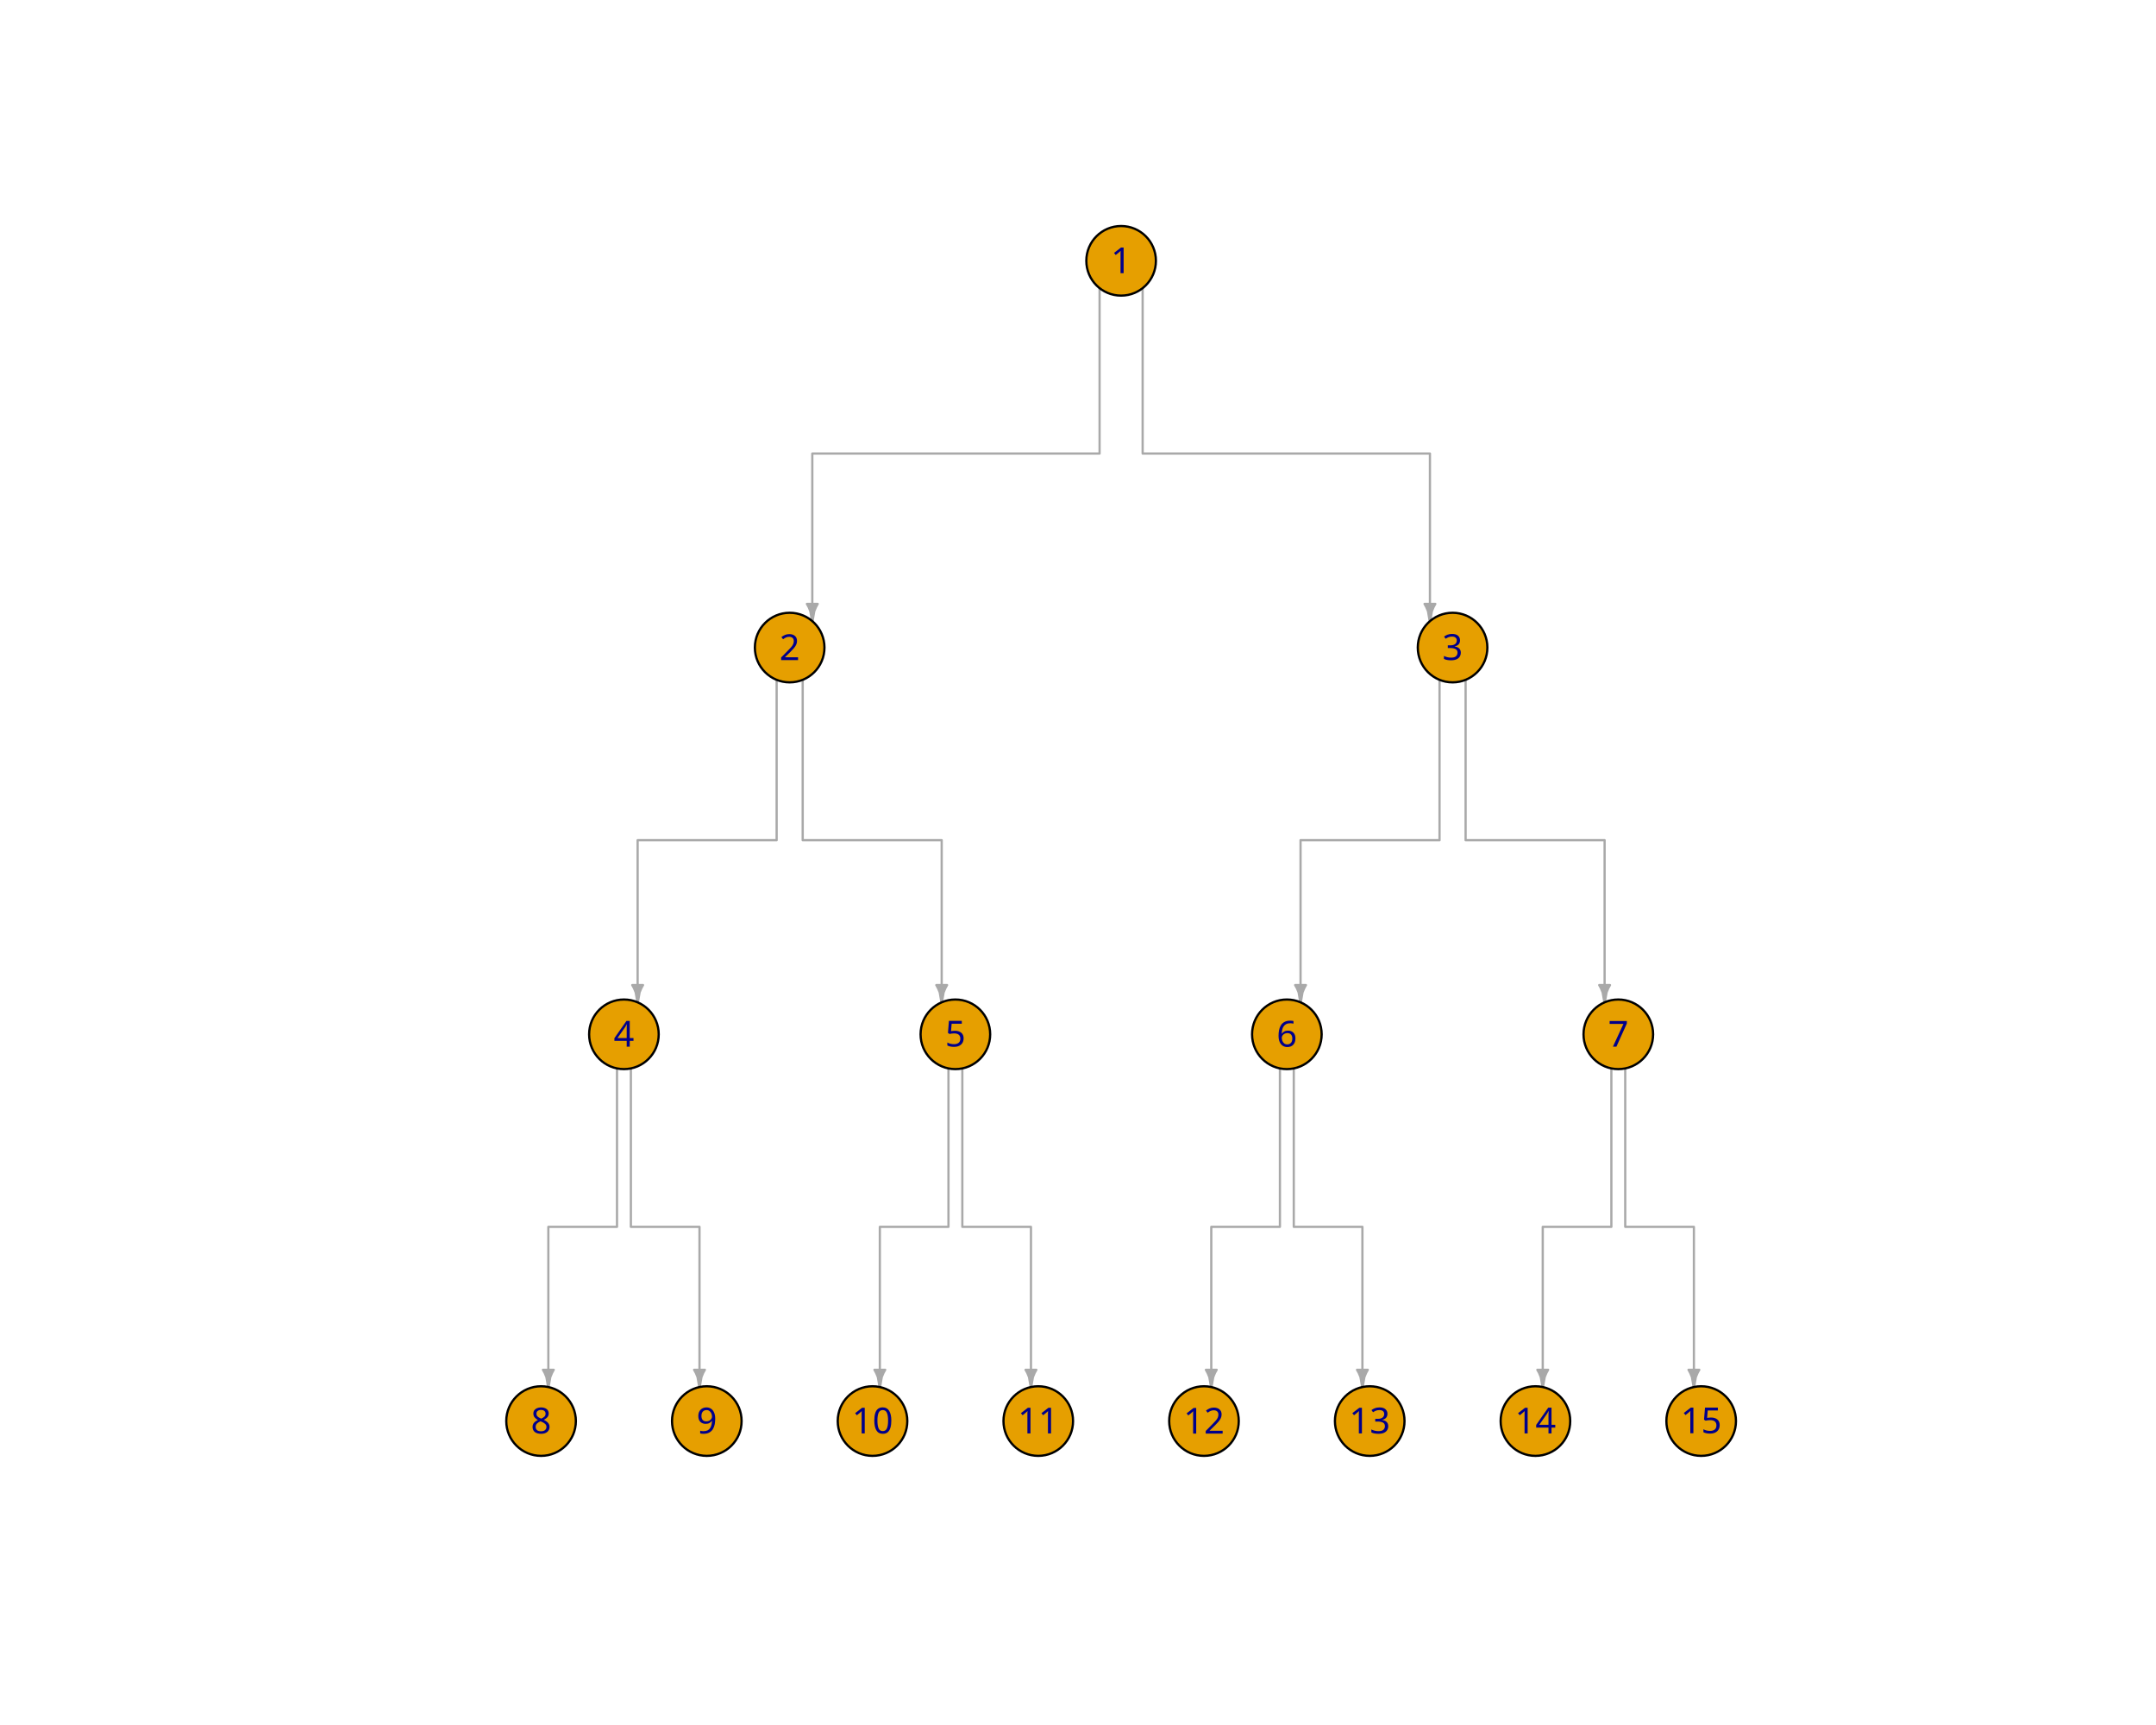
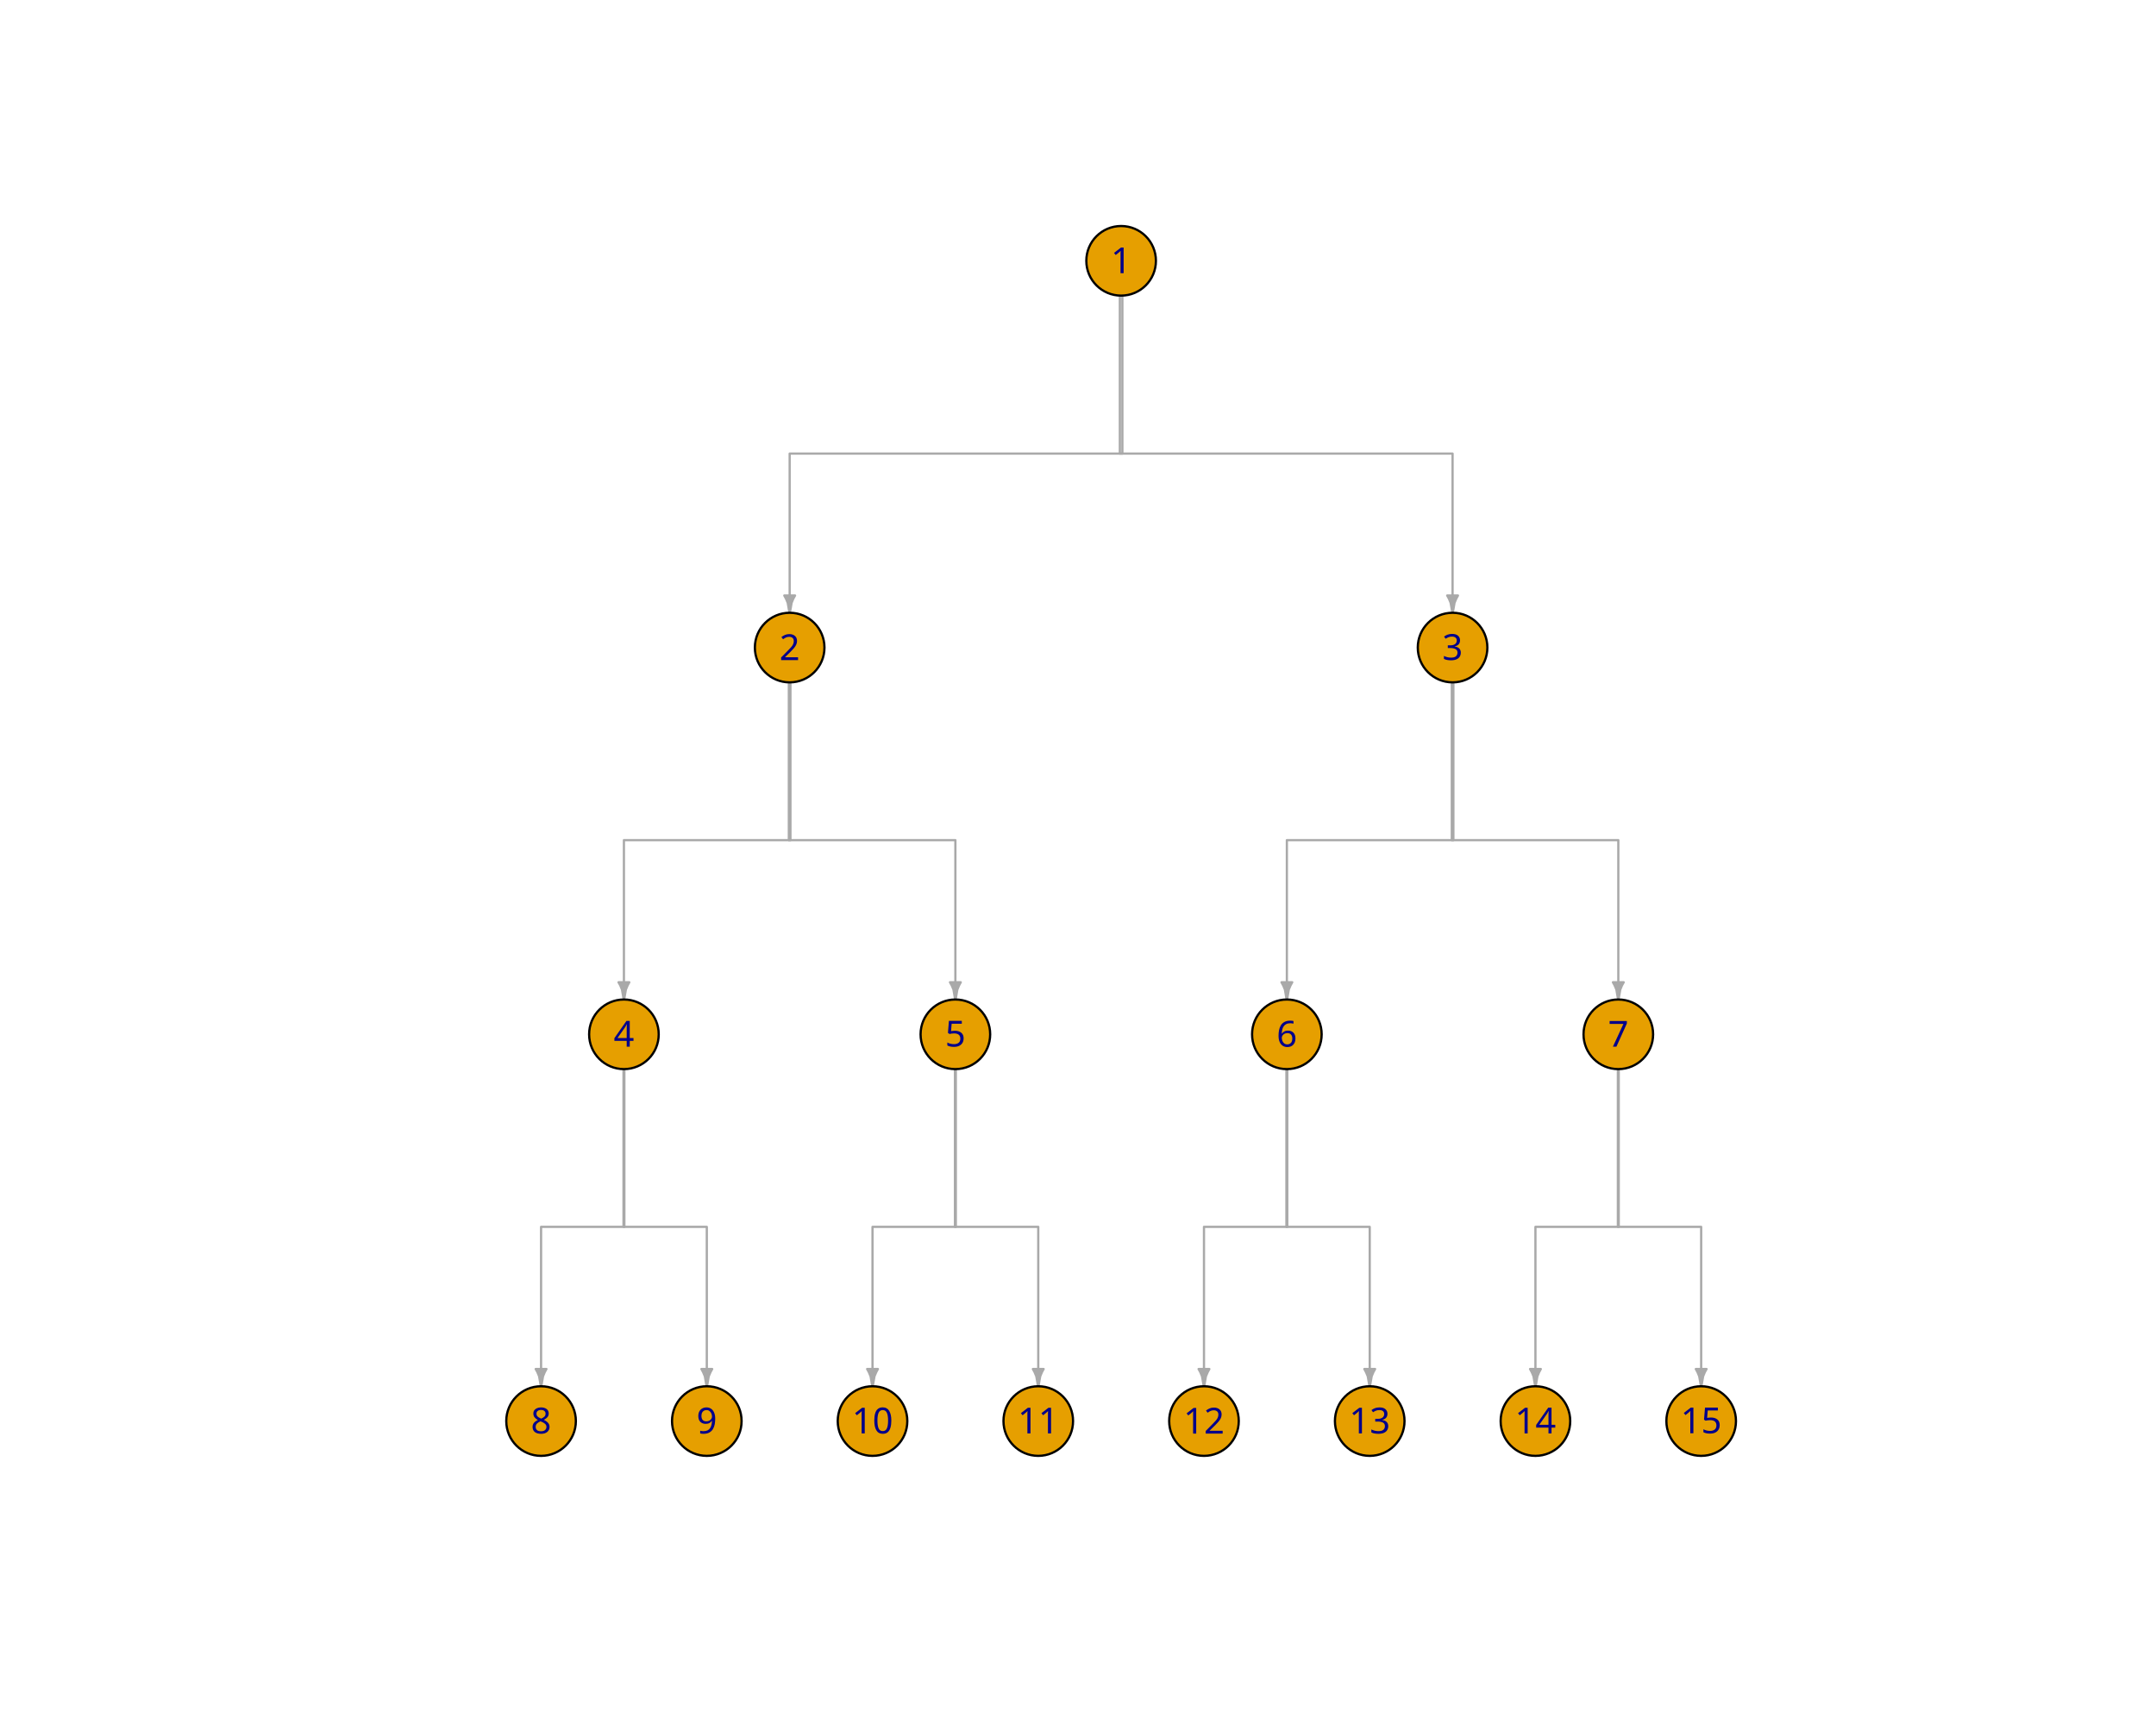
<svg xmlns="http://www.w3.org/2000/svg" class="svglite" data-engine-version="2.0" width="720.00pt" height="576.00pt" viewBox="0 0 720.00 576.00">
  <defs>
    <style type="text/css">
    .svglite line, .svglite polyline, .svglite polygon, .svglite path, .svglite rect, .svglite circle {
      fill: none;
      stroke: #000000;
      stroke-linecap: round;
      stroke-linejoin: round;
      stroke-miterlimit: 10.00;
    }
  </style>
  </defs>
  <rect width="100%" height="100%" style="stroke: none; fill: #FFFFFF;" />
  <defs>
    <clipPath id="cpMC4wMHw3MjAuMDB8MC4wMHw1NzYuMDA=">
      <rect x="0.00" y="0.00" width="720.00" height="576.00" />
    </clipPath>
  </defs>
  <g clip-path="url(#cpMC4wMHw3MjAuMDB8MC4wMHw1NzYuMDA=)">
</g>
  <defs>
    <clipPath id="cpNTkuMDR8Njg5Ljc2fDU5LjA0fDUwMi41Ng==">
      <rect x="59.04" y="59.04" width="630.72" height="443.52" />
    </clipPath>
  </defs>
  <g clip-path="url(#cpNTkuMDR8Njg5Ljc2fDU5LjA0fDUwMi41Ng==)">
-     <polyline points="367.21,95.48 367.21,151.44 271.27,151.44 271.27,207.41 " style="stroke-width: 0.75; stroke: #A9A9A9;" />
-     <polygon points="269.47,201.65 270.05,202.70 270.62,204.08 271.20,207.41 271.34,207.41 271.92,204.08 272.50,202.70 273.07,201.65 " style="stroke-width: 0.75; stroke: #A9A9A9; fill: #A9A9A9;" />
-     <polyline points="381.59,95.48 381.59,151.44 477.53,151.44 477.53,207.41 " style="stroke-width: 0.75; stroke: #A9A9A9;" />
-     <polygon points="475.73,201.65 476.30,202.70 476.88,204.08 477.46,207.41 477.60,207.41 478.18,204.08 478.75,202.70 479.33,201.65 " style="stroke-width: 0.75; stroke: #A9A9A9; fill: #A9A9A9;" />
-     <polyline points="259.36,226.38 259.36,280.54 212.94,280.54 212.94,334.69 " style="stroke-width: 0.75; stroke: #A9A9A9;" />
-     <polygon points="211.14,328.93 211.72,329.98 212.29,331.36 212.87,334.69 213.01,334.69 213.59,331.36 214.16,329.98 214.74,328.93 " style="stroke-width: 0.75; stroke: #A9A9A9; fill: #A9A9A9;" />
-     <polyline points="268.06,226.38 268.06,280.54 314.48,280.54 314.48,334.69 " style="stroke-width: 0.75; stroke: #A9A9A9;" />
-     <polygon points="312.68,328.93 313.25,329.98 313.83,331.36 314.40,334.69 314.55,334.69 315.12,331.36 315.70,329.98 316.28,328.93 " style="stroke-width: 0.75; stroke: #A9A9A9; fill: #A9A9A9;" />
-     <polyline points="480.74,226.38 480.74,280.54 434.32,280.54 434.32,334.69 " style="stroke-width: 0.75; stroke: #A9A9A9;" />
-     <polygon points="432.52,328.93 433.10,329.98 433.68,331.36 434.25,334.69 434.40,334.69 434.97,331.36 435.55,329.98 436.12,328.93 " style="stroke-width: 0.75; stroke: #A9A9A9; fill: #A9A9A9;" />
-     <polyline points="489.44,226.38 489.44,280.54 535.86,280.54 535.86,334.69 " style="stroke-width: 0.75; stroke: #A9A9A9;" />
-     <polygon points="534.06,328.93 534.64,329.98 535.21,331.36 535.79,334.69 535.93,334.69 536.51,331.36 537.08,329.98 537.66,328.93 " style="stroke-width: 0.75; stroke: #A9A9A9; fill: #A9A9A9;" />
-     <polyline points="206.05,356.17 206.05,409.66 183.12,409.66 183.12,463.15 " style="stroke-width: 0.75; stroke: #A9A9A9;" />
-     <polygon points="181.32,457.39 181.90,458.44 182.48,459.82 183.05,463.15 183.20,463.15 183.77,459.82 184.35,458.44 184.92,457.39 " style="stroke-width: 0.75; stroke: #A9A9A9; fill: #A9A9A9;" />
-     <polyline points="210.68,356.17 210.68,409.66 233.60,409.66 233.60,463.15 " style="stroke-width: 0.75; stroke: #A9A9A9;" />
-     <polygon points="231.80,457.39 232.38,458.44 232.95,459.82 233.53,463.15 233.67,463.15 234.25,459.82 234.82,458.44 235.40,457.39 " style="stroke-width: 0.75; stroke: #A9A9A9; fill: #A9A9A9;" />
-     <polyline points="316.74,356.17 316.74,409.66 293.82,409.66 293.82,463.15 " style="stroke-width: 0.75; stroke: #A9A9A9;" />
-     <polygon points="292.02,457.39 292.59,458.44 293.17,459.82 293.74,463.15 293.89,463.15 294.46,459.82 295.04,458.44 295.62,457.39 " style="stroke-width: 0.75; stroke: #A9A9A9; fill: #A9A9A9;" />
-     <polyline points="321.37,356.17 321.37,409.66 344.29,409.66 344.29,463.15 " style="stroke-width: 0.75; stroke: #A9A9A9;" />
-     <polygon points="342.49,457.39 343.07,458.44 343.64,459.82 344.22,463.15 344.36,463.15 344.94,459.82 345.52,458.44 346.09,457.39 " style="stroke-width: 0.75; stroke: #A9A9A9; fill: #A9A9A9;" />
-     <polyline points="427.43,356.17 427.43,409.66 404.51,409.66 404.51,463.15 " style="stroke-width: 0.75; stroke: #A9A9A9;" />
-     <polygon points="402.71,457.39 403.28,458.44 403.86,459.82 404.44,463.15 404.58,463.15 405.16,459.82 405.73,458.44 406.31,457.39 " style="stroke-width: 0.75; stroke: #A9A9A9; fill: #A9A9A9;" />
-     <polyline points="432.06,356.17 432.06,409.66 454.98,409.66 454.98,463.15 " style="stroke-width: 0.75; stroke: #A9A9A9;" />
-     <polygon points="453.18,457.39 453.76,458.44 454.34,459.82 454.91,463.15 455.06,463.15 455.63,459.82 456.21,458.44 456.78,457.39 " style="stroke-width: 0.75; stroke: #A9A9A9; fill: #A9A9A9;" />
-     <polyline points="538.12,356.17 538.12,409.66 515.20,409.66 515.20,463.15 " style="stroke-width: 0.75; stroke: #A9A9A9;" />
-     <polygon points="513.40,457.39 513.98,458.44 514.55,459.82 515.13,463.15 515.27,463.15 515.85,459.82 516.42,458.44 517.00,457.39 " style="stroke-width: 0.75; stroke: #A9A9A9; fill: #A9A9A9;" />
-     <polyline points="542.75,356.17 542.75,409.66 565.68,409.66 565.68,463.15 " style="stroke-width: 0.75; stroke: #A9A9A9;" />
-     <polygon points="563.88,457.39 564.45,458.44 565.03,459.82 565.60,463.15 565.75,463.15 566.32,459.82 566.90,458.44 567.48,457.39 " style="stroke-width: 0.75; stroke: #A9A9A9; fill: #A9A9A9;" />
+     <polyline points="374.82,98.31 374.82,151.46 263.71,151.46 263.71,204.61 " style="stroke-width: 0.75; stroke: #A9A9A9;" />
+     <polygon points="261.91,198.85 262.48,199.90 263.06,201.28 263.64,204.61 263.78,204.61 264.36,201.28 264.93,199.90 265.51,198.85 " style="stroke-width: 0.75; stroke: #A9A9A9; fill: #A9A9A9;" />
+     <polyline points="373.98,98.31 373.98,151.46 485.09,151.46 485.09,204.61 " style="stroke-width: 0.75; stroke: #A9A9A9;" />
+     <polygon points="483.29,198.85 483.87,199.90 484.44,201.28 485.02,204.61 485.16,204.61 485.74,201.28 486.32,199.90 486.89,198.85 " style="stroke-width: 0.75; stroke: #A9A9A9; fill: #A9A9A9;" />
+     <polyline points="263.97,227.34 263.97,280.54 208.36,280.54 208.36,333.75 " style="stroke-width: 0.75; stroke: #A9A9A9;" />
+     <polygon points="206.56,327.99 207.14,329.04 207.71,330.42 208.29,333.75 208.43,333.75 209.01,330.42 209.59,329.04 210.16,327.99 " style="stroke-width: 0.75; stroke: #A9A9A9; fill: #A9A9A9;" />
+     <polyline points="263.44,227.34 263.44,280.54 319.05,280.54 319.05,333.75 " style="stroke-width: 0.75; stroke: #A9A9A9;" />
+     <polygon points="317.25,327.99 317.83,329.04 318.41,330.42 318.98,333.75 319.13,333.75 319.70,330.42 320.28,329.04 320.85,327.99 " style="stroke-width: 0.75; stroke: #A9A9A9; fill: #A9A9A9;" />
+     <polyline points="485.36,227.34 485.36,280.54 429.75,280.54 429.75,333.75 " style="stroke-width: 0.75; stroke: #A9A9A9;" />
+     <polygon points="427.95,327.99 428.52,329.04 429.10,330.42 429.67,333.75 429.82,333.75 430.39,330.42 430.97,329.04 431.55,327.99 " style="stroke-width: 0.75; stroke: #A9A9A9; fill: #A9A9A9;" />
+     <polyline points="484.83,227.34 484.83,280.54 540.44,280.54 540.44,333.75 " style="stroke-width: 0.75; stroke: #A9A9A9;" />
+     <polygon points="538.64,327.99 539.21,329.04 539.79,330.42 540.37,333.75 540.51,333.75 541.09,330.42 541.66,329.04 542.24,327.99 " style="stroke-width: 0.75; stroke: #A9A9A9; fill: #A9A9A9;" />
+     <polyline points="208.51,356.44 208.51,409.66 180.69,409.66 180.69,462.89 " style="stroke-width: 0.75; stroke: #A9A9A9;" />
+     <polygon points="178.89,457.13 179.47,458.19 180.04,459.56 180.62,462.89 180.76,462.89 181.34,459.56 181.91,458.19 182.49,457.13 " style="stroke-width: 0.75; stroke: #A9A9A9; fill: #A9A9A9;" />
+     <polyline points="208.22,356.44 208.22,409.66 236.04,409.66 236.04,462.89 " style="stroke-width: 0.75; stroke: #A9A9A9;" />
+     <polygon points="234.24,457.13 234.81,458.19 235.39,459.56 235.96,462.89 236.11,462.89 236.68,459.56 237.26,458.19 237.84,457.13 " style="stroke-width: 0.75; stroke: #A9A9A9; fill: #A9A9A9;" />
+     <polyline points="319.20,356.44 319.20,409.66 291.38,409.66 291.38,462.89 " style="stroke-width: 0.75; stroke: #A9A9A9;" />
+     <polygon points="289.58,457.13 290.16,458.19 290.73,459.56 291.31,462.89 291.45,462.89 292.03,459.56 292.61,458.19 293.18,457.13 " style="stroke-width: 0.75; stroke: #A9A9A9; fill: #A9A9A9;" />
+     <polyline points="318.91,356.44 318.91,409.66 346.73,409.66 346.73,462.89 " style="stroke-width: 0.75; stroke: #A9A9A9;" />
+     <polygon points="344.93,457.13 345.50,458.19 346.08,459.56 346.66,462.89 346.80,462.89 347.38,459.56 347.95,458.19 348.53,457.13 " style="stroke-width: 0.75; stroke: #A9A9A9; fill: #A9A9A9;" />
+     <polyline points="429.89,356.44 429.89,409.66 402.07,409.66 402.07,462.89 " style="stroke-width: 0.75; stroke: #A9A9A9;" />
+     <polygon points="400.27,457.13 400.85,458.19 401.42,459.56 402.00,462.89 402.14,462.89 402.72,459.56 403.30,458.19 403.87,457.13 " style="stroke-width: 0.75; stroke: #A9A9A9; fill: #A9A9A9;" />
+     <polyline points="429.60,356.44 429.60,409.66 457.42,409.66 457.42,462.89 " style="stroke-width: 0.75; stroke: #A9A9A9;" />
+     <polygon points="455.62,457.13 456.19,458.19 456.77,459.56 457.35,462.89 457.49,462.89 458.07,459.56 458.64,458.19 459.22,457.13 " style="stroke-width: 0.75; stroke: #A9A9A9; fill: #A9A9A9;" />
+     <polyline points="540.58,356.44 540.58,409.66 512.76,409.66 512.76,462.89 " style="stroke-width: 0.75; stroke: #A9A9A9;" />
+     <polygon points="510.96,457.13 511.54,458.19 512.12,459.56 512.69,462.89 512.84,462.89 513.41,459.56 513.99,458.19 514.56,457.13 " style="stroke-width: 0.75; stroke: #A9A9A9; fill: #A9A9A9;" />
+     <polyline points="540.29,356.44 540.29,409.66 568.11,409.66 568.11,462.89 " style="stroke-width: 0.75; stroke: #A9A9A9;" />
+     <polygon points="566.31,457.13 566.89,458.19 567.46,459.56 568.04,462.89 568.18,462.89 568.76,459.56 569.33,458.19 569.91,457.13 " style="stroke-width: 0.75; stroke: #A9A9A9; fill: #A9A9A9;" />
    <circle cx="374.40" cy="87.09" r="11.62" style="stroke-width: 0.75; fill: #E69F00;" />
    <circle cx="263.71" cy="216.23" r="11.62" style="stroke-width: 0.75; fill: #E69F00;" />
    <circle cx="485.09" cy="216.23" r="11.62" style="stroke-width: 0.75; fill: #E69F00;" />
    <circle cx="208.36" cy="345.37" r="11.62" style="stroke-width: 0.75; fill: #E69F00;" />
    <circle cx="319.05" cy="345.37" r="11.62" style="stroke-width: 0.75; fill: #E69F00;" />
    <circle cx="429.75" cy="345.37" r="11.62" style="stroke-width: 0.75; fill: #E69F00;" />
    <circle cx="540.44" cy="345.37" r="11.62" style="stroke-width: 0.75; fill: #E69F00;" />
    <circle cx="180.69" cy="474.51" r="11.62" style="stroke-width: 0.75; fill: #E69F00;" />
    <circle cx="236.04" cy="474.51" r="11.62" style="stroke-width: 0.75; fill: #E69F00;" />
    <circle cx="291.38" cy="474.51" r="11.62" style="stroke-width: 0.75; fill: #E69F00;" />
    <circle cx="346.73" cy="474.51" r="11.62" style="stroke-width: 0.75; fill: #E69F00;" />
    <circle cx="402.07" cy="474.51" r="11.62" style="stroke-width: 0.75; fill: #E69F00;" />
    <circle cx="457.42" cy="474.51" r="11.62" style="stroke-width: 0.75; fill: #E69F00;" />
    <circle cx="512.76" cy="474.51" r="11.62" style="stroke-width: 0.75; fill: #E69F00;" />
    <circle cx="568.11" cy="474.51" r="11.62" style="stroke-width: 0.75; fill: #E69F00;" />
  </g>
  <g clip-path="url(#cpMC4wMHw3MjAuMDB8MC4wMHw1NzYuMDA=)">
    <text x="374.40" y="91.22" text-anchor="middle" style="font-size: 12.00px; fill: #00008B; font-family: sans;" textLength="6.67px" lengthAdjust="spacingAndGlyphs">1</text>
    <text x="263.71" y="220.42" text-anchor="middle" style="font-size: 12.00px; fill: #00008B; font-family: sans;" textLength="6.67px" lengthAdjust="spacingAndGlyphs">2</text>
    <text x="485.09" y="220.36" text-anchor="middle" style="font-size: 12.00px; fill: #00008B; font-family: sans;" textLength="6.67px" lengthAdjust="spacingAndGlyphs">3</text>
    <text x="208.36" y="349.50" text-anchor="middle" style="font-size: 12.00px; fill: #00008B; font-family: sans;" textLength="6.67px" lengthAdjust="spacingAndGlyphs">4</text>
    <text x="319.05" y="349.44" text-anchor="middle" style="font-size: 12.00px; fill: #00008B; font-family: sans;" textLength="6.67px" lengthAdjust="spacingAndGlyphs">5</text>
    <text x="429.75" y="349.50" text-anchor="middle" style="font-size: 12.00px; fill: #00008B; font-family: sans;" textLength="6.67px" lengthAdjust="spacingAndGlyphs">6</text>
    <text x="540.44" y="349.50" text-anchor="middle" style="font-size: 12.00px; fill: #00008B; font-family: sans;" textLength="6.67px" lengthAdjust="spacingAndGlyphs">7</text>
    <text x="180.69" y="478.64" text-anchor="middle" style="font-size: 12.00px; fill: #00008B; font-family: sans;" textLength="6.67px" lengthAdjust="spacingAndGlyphs">8</text>
    <text x="236.04" y="478.64" text-anchor="middle" style="font-size: 12.00px; fill: #00008B; font-family: sans;" textLength="6.67px" lengthAdjust="spacingAndGlyphs">9</text>
    <text x="291.38" y="478.64" text-anchor="middle" style="font-size: 12.00px; fill: #00008B; font-family: sans;" textLength="13.35px" lengthAdjust="spacingAndGlyphs">10</text>
    <text x="346.73" y="478.64" text-anchor="middle" style="font-size: 12.00px; fill: #00008B; font-family: sans;" textLength="13.35px" lengthAdjust="spacingAndGlyphs">11</text>
    <text x="402.07" y="478.70" text-anchor="middle" style="font-size: 12.00px; fill: #00008B; font-family: sans;" textLength="13.35px" lengthAdjust="spacingAndGlyphs">12</text>
    <text x="457.42" y="478.64" text-anchor="middle" style="font-size: 12.00px; fill: #00008B; font-family: sans;" textLength="13.35px" lengthAdjust="spacingAndGlyphs">13</text>
    <text x="512.76" y="478.64" text-anchor="middle" style="font-size: 12.00px; fill: #00008B; font-family: sans;" textLength="13.35px" lengthAdjust="spacingAndGlyphs">14</text>
    <text x="568.11" y="478.58" text-anchor="middle" style="font-size: 12.00px; fill: #00008B; font-family: sans;" textLength="13.35px" lengthAdjust="spacingAndGlyphs">15</text>
  </g>
</svg>
